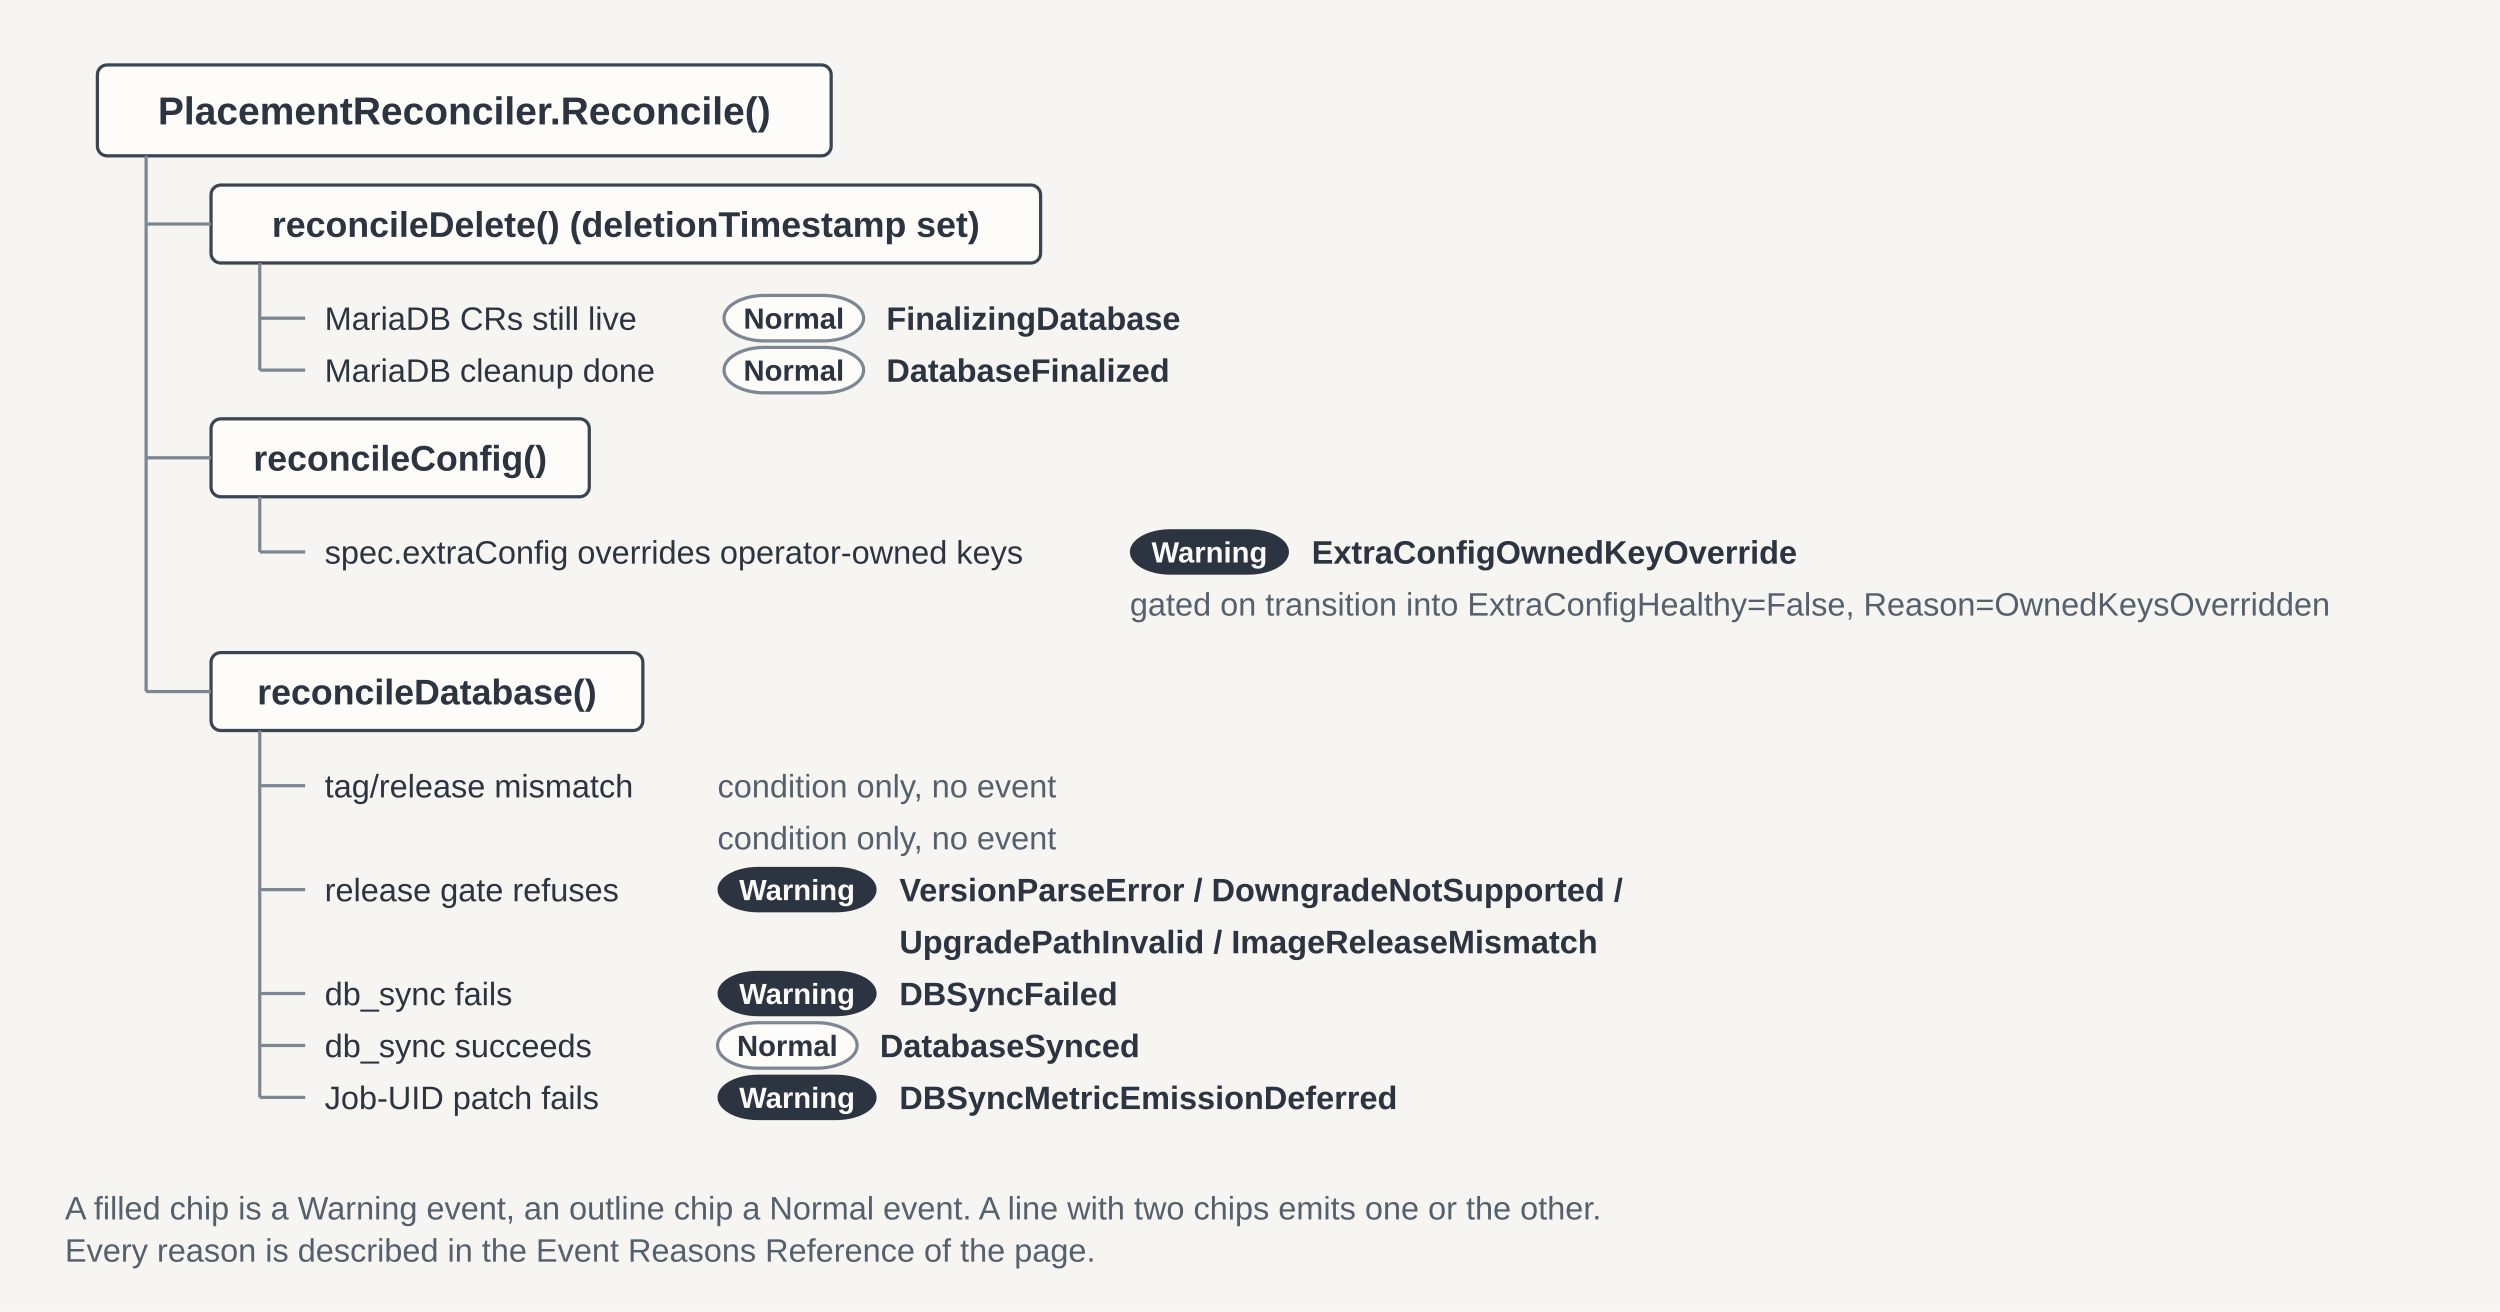
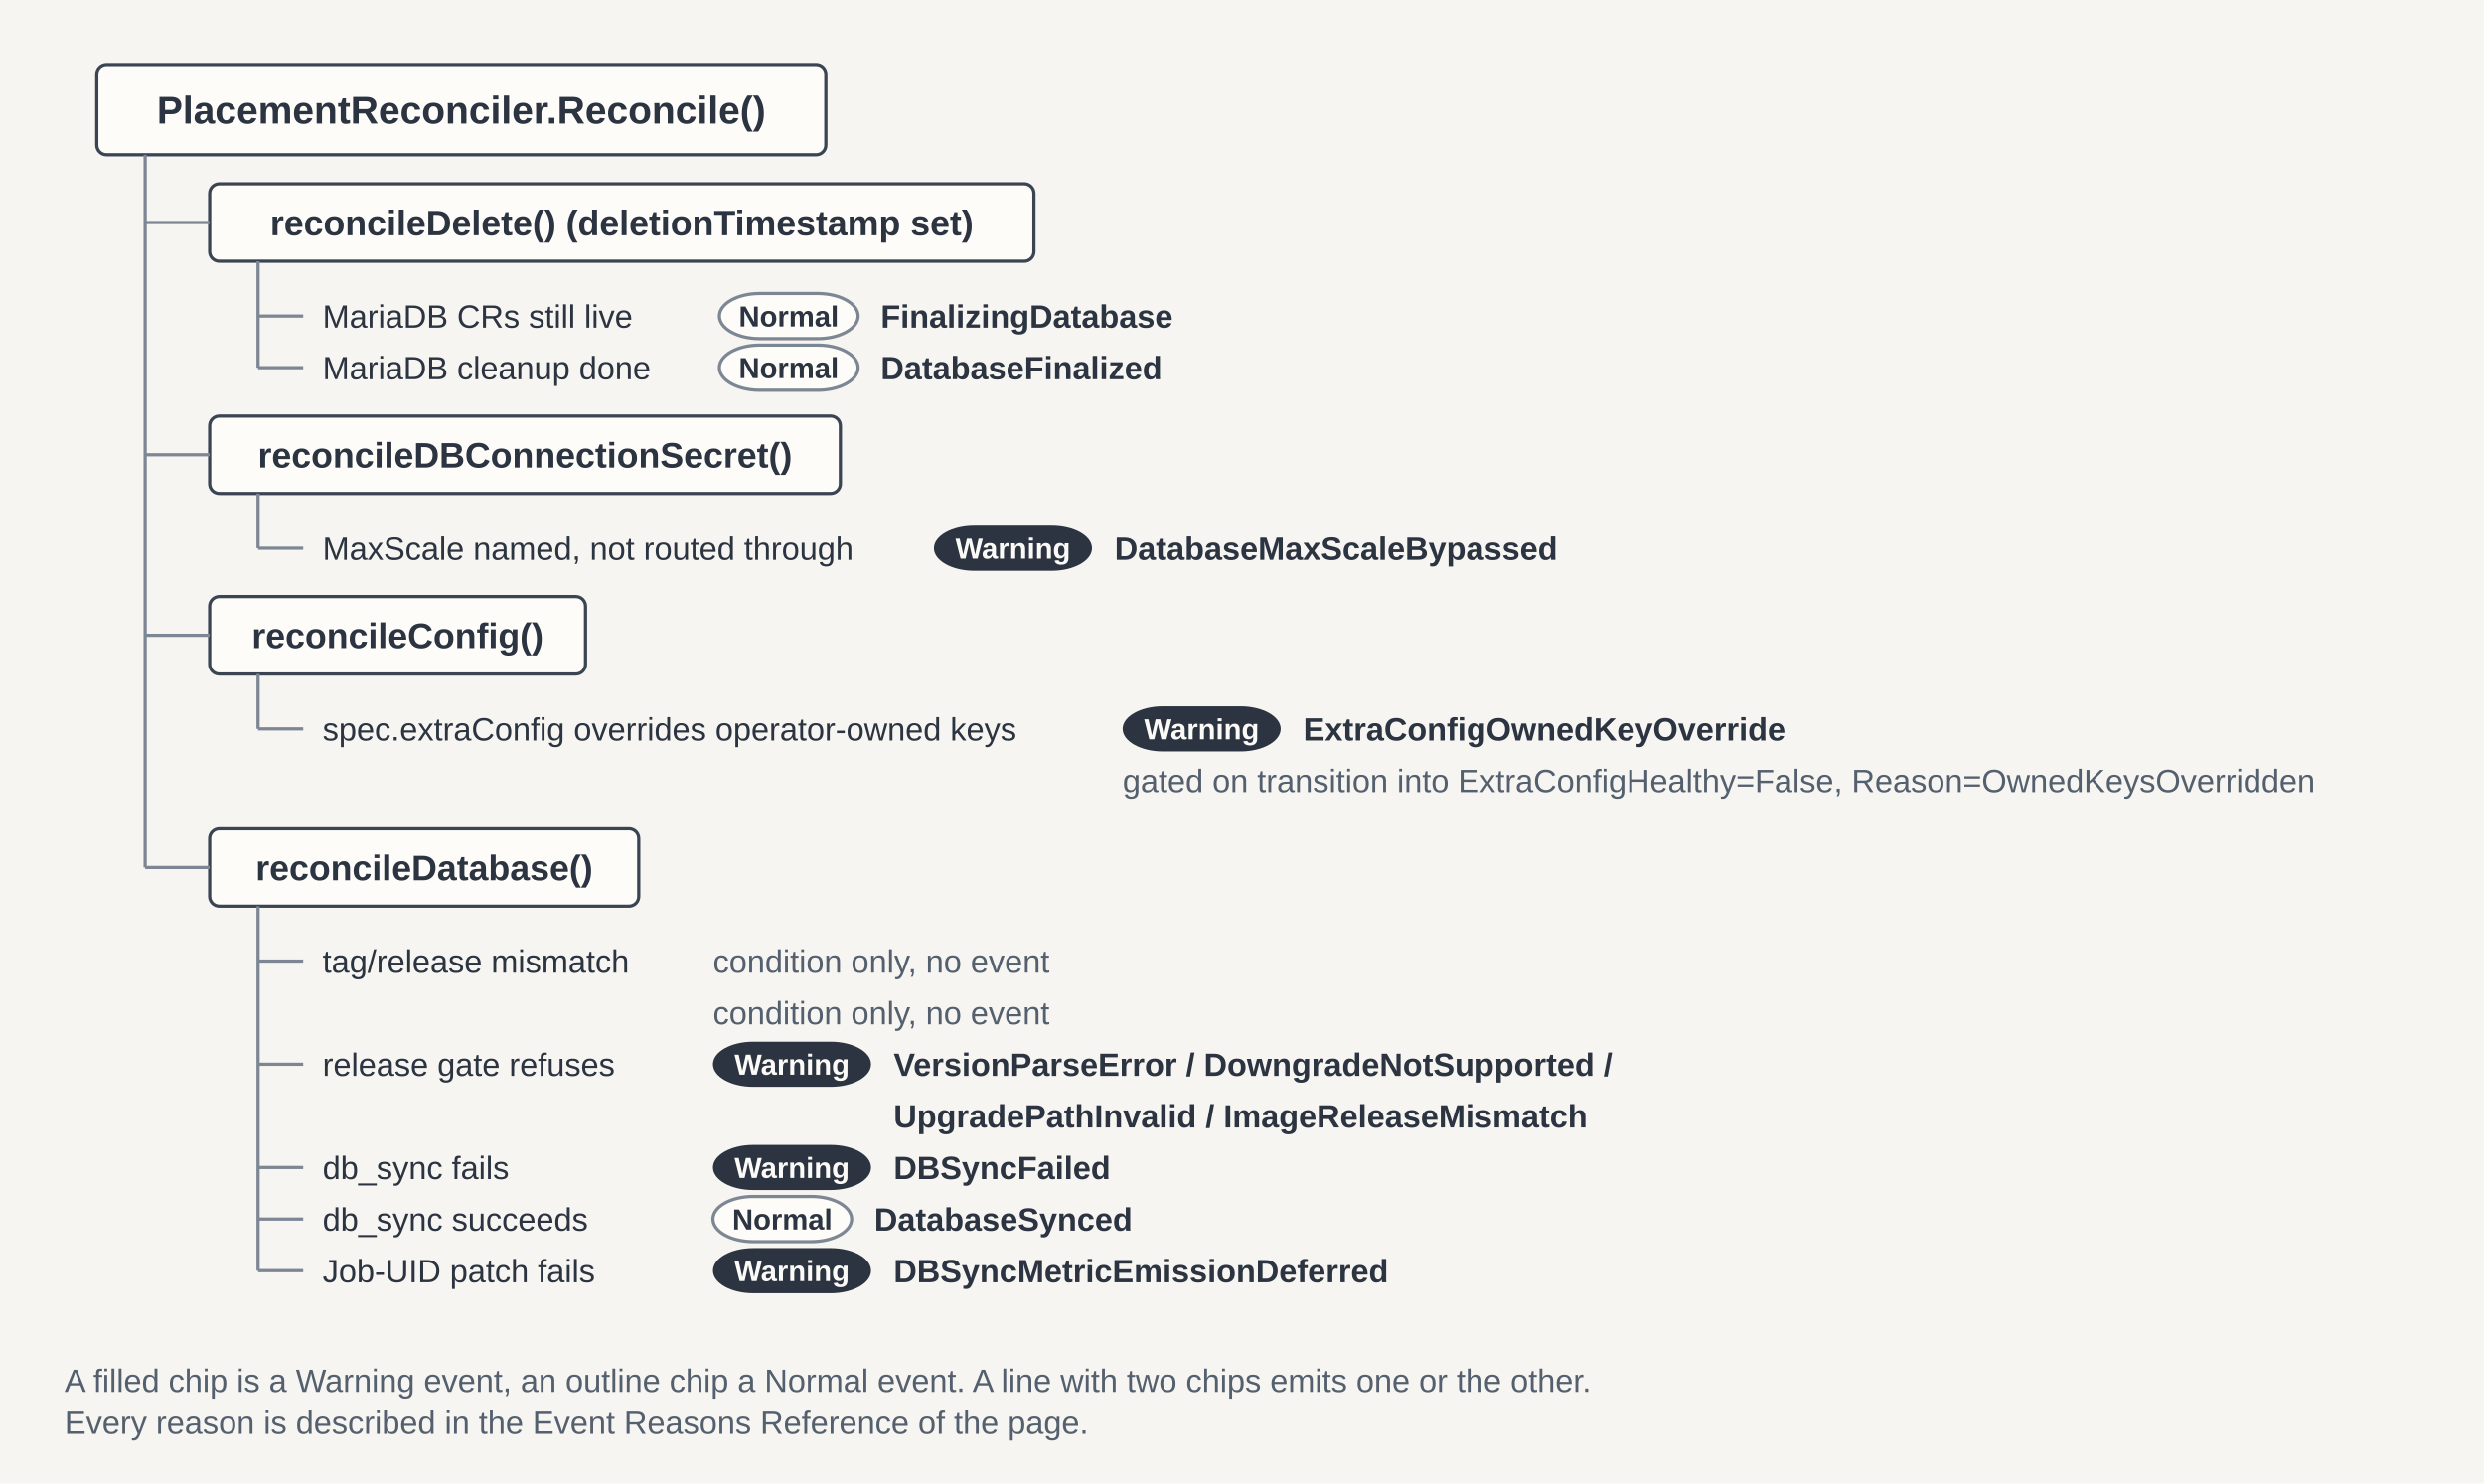
- <svg xmlns="http://www.w3.org/2000/svg" width="1540" height="808" viewBox="0 0 1540 808" font-family="'IBM Plex Sans', Arial, Helvetica, sans-serif" role="img" aria-label="Event flow of the Placement operator">
-   <rect width="1540" height="808" fill="#F6F5F1" />
+ <svg xmlns="http://www.w3.org/2000/svg" width="1540" height="920" viewBox="0 0 1540 920" font-family="'IBM Plex Sans', Arial, Helvetica, sans-serif" role="img" aria-label="Event flow of the Placement operator">
+   <rect width="1540" height="920" fill="#F6F5F1" />
  <rect x="60" y="40" width="452" height="56" rx="6" fill="#FDFCF9" stroke="#3A4452" stroke-width="2" />
  <text x="286" y="76.64" font-size="24" font-weight="700" fill="#2B3440" text-anchor="middle">PlacementReconciler.Reconcile()</text>
  <rect x="130" y="114" width="511" height="48" rx="6" fill="#FDFCF9" stroke="#3A4452" stroke-width="2" />
  <text x="385.5" y="145.92" font-size="22" font-weight="700" fill="#2B3440" text-anchor="middle">reconcileDelete() (deletionTimestamp set)</text>
  <polyline points="90,138 130,138" fill="none" stroke="#7D8794" stroke-width="2" />
  <polyline points="160,196 188,196" fill="none" stroke="#7D8794" stroke-width="2" />
  <text x="200" y="203.2" font-size="20" font-weight="400" fill="#2B3440">MariaDB CRs still live</text>
  <rect x="446" y="182" width="86" height="28" rx="25" fill="#FDFCF9" stroke="#7D8794" stroke-width="2" />
  <text x="489" y="202.48" font-size="18" font-weight="700" fill="#2B3440" text-anchor="middle">Normal</text>
  <text x="546" y="203.2" font-size="20" font-weight="700" fill="#2B3440">FinalizingDatabase</text>
  <polyline points="160,228 188,228" fill="none" stroke="#7D8794" stroke-width="2" />
  <text x="200" y="235.2" font-size="20" font-weight="400" fill="#2B3440">MariaDB cleanup done</text>
  <rect x="446" y="214" width="86" height="28" rx="25" fill="#FDFCF9" stroke="#7D8794" stroke-width="2" />
  <text x="489" y="234.48" font-size="18" font-weight="700" fill="#2B3440" text-anchor="middle">Normal</text>
  <text x="546" y="235.2" font-size="20" font-weight="700" fill="#2B3440">DatabaseFinalized</text>
  <polyline points="160,162 160,228" fill="none" stroke="#7D8794" stroke-width="2" />
-   <rect x="130" y="258" width="233" height="48" rx="6" fill="#FDFCF9" stroke="#3A4452" stroke-width="2" />
-   <text x="246.5" y="289.92" font-size="22" font-weight="700" fill="#2B3440" text-anchor="middle">reconcileConfig()</text>
+   <rect x="130" y="258" width="391" height="48" rx="6" fill="#FDFCF9" stroke="#3A4452" stroke-width="2" />
+   <text x="325.5" y="289.92" font-size="22" font-weight="700" fill="#2B3440" text-anchor="middle">reconcileDBConnectionSecret()</text>
  <polyline points="90,282 130,282" fill="none" stroke="#7D8794" stroke-width="2" />
  <polyline points="160,340 188,340" fill="none" stroke="#7D8794" stroke-width="2" />
-   <text x="200" y="347.2" font-size="20" font-weight="400" fill="#2B3440">spec.extraConfig overrides operator-owned keys</text>
-   <rect x="696" y="326" width="98" height="28" rx="25" fill="#2B3440" />
-   <text x="745" y="346.48" font-size="18" font-weight="700" fill="#FBFAF7" text-anchor="middle">Warning</text>
-   <text x="808" y="347.2" font-size="20" font-weight="700" fill="#2B3440">ExtraConfigOwnedKeyOverride</text>
-   <text x="696" y="379.2" font-size="20" font-weight="400" fill="#55606E">gated on transition into ExtraConfigHealthy=False, Reason=OwnedKeysOverridden</text>
+   <text x="200" y="347.2" font-size="20" font-weight="400" fill="#2B3440">MaxScale named, not routed through</text>
+   <rect x="579" y="326" width="98" height="28" rx="25" fill="#2B3440" />
+   <text x="628" y="346.48" font-size="18" font-weight="700" fill="#FBFAF7" text-anchor="middle">Warning</text>
+   <text x="691" y="347.2" font-size="20" font-weight="700" fill="#2B3440">DatabaseMaxScaleBypassed</text>
  <polyline points="160,306 160,340" fill="none" stroke="#7D8794" stroke-width="2" />
-   <rect x="130" y="402" width="266" height="48" rx="6" fill="#FDFCF9" stroke="#3A4452" stroke-width="2" />
-   <text x="263" y="433.92" font-size="22" font-weight="700" fill="#2B3440" text-anchor="middle">reconcileDatabase()</text>
-   <polyline points="90,426 130,426" fill="none" stroke="#7D8794" stroke-width="2" />
-   <polyline points="160,484 188,484" fill="none" stroke="#7D8794" stroke-width="2" />
-   <text x="200" y="491.2" font-size="20" font-weight="400" fill="#2B3440">tag/release mismatch</text>
-   <text x="442" y="491.2" font-size="20" font-weight="400" fill="#55606E">condition only, no event</text>
-   <text x="442" y="523.2" font-size="20" font-weight="400" fill="#55606E">condition only, no event</text>
-   <polyline points="160,548 188,548" fill="none" stroke="#7D8794" stroke-width="2" />
-   <text x="200" y="555.2" font-size="20" font-weight="400" fill="#2B3440">release gate refuses</text>
-   <rect x="442" y="534" width="98" height="28" rx="25" fill="#2B3440" />
-   <text x="491" y="554.48" font-size="18" font-weight="700" fill="#FBFAF7" text-anchor="middle">Warning</text>
-   <text x="554" y="555.2" font-size="20" font-weight="700" fill="#2B3440">VersionParseError / DowngradeNotSupported /</text>
-   <text x="554" y="587.2" font-size="20" font-weight="700" fill="#2B3440">UpgradePathInvalid / ImageReleaseMismatch</text>
-   <polyline points="160,612 188,612" fill="none" stroke="#7D8794" stroke-width="2" />
-   <text x="200" y="619.2" font-size="20" font-weight="400" fill="#2B3440">db_sync fails</text>
-   <rect x="442" y="598" width="98" height="28" rx="25" fill="#2B3440" />
-   <text x="491" y="618.48" font-size="18" font-weight="700" fill="#FBFAF7" text-anchor="middle">Warning</text>
-   <text x="554" y="619.2" font-size="20" font-weight="700" fill="#2B3440">DBSyncFailed</text>
-   <polyline points="160,644 188,644" fill="none" stroke="#7D8794" stroke-width="2" />
-   <text x="200" y="651.2" font-size="20" font-weight="400" fill="#2B3440">db_sync succeeds</text>
-   <rect x="442" y="630" width="86" height="28" rx="25" fill="#FDFCF9" stroke="#7D8794" stroke-width="2" />
-   <text x="485" y="650.48" font-size="18" font-weight="700" fill="#2B3440" text-anchor="middle">Normal</text>
-   <text x="542" y="651.2" font-size="20" font-weight="700" fill="#2B3440">DatabaseSynced</text>
-   <polyline points="160,676 188,676" fill="none" stroke="#7D8794" stroke-width="2" />
-   <text x="200" y="683.2" font-size="20" font-weight="400" fill="#2B3440">Job-UID patch fails</text>
-   <rect x="442" y="662" width="98" height="28" rx="25" fill="#2B3440" />
-   <text x="491" y="682.48" font-size="18" font-weight="700" fill="#FBFAF7" text-anchor="middle">Warning</text>
-   <text x="554" y="683.2" font-size="20" font-weight="700" fill="#2B3440">DBSyncMetricEmissionDeferred</text>
-   <polyline points="160,450 160,676" fill="none" stroke="#7D8794" stroke-width="2" />
-   <polyline points="90,96 90,426" fill="none" stroke="#7D8794" stroke-width="2" />
-   <text x="40" y="751.2" font-size="20" font-weight="400" fill="#55606E">A filled chip is a Warning event, an outline chip a Normal event. A line with two chips emits one or the other.</text>
-   <text x="40" y="777.2" font-size="20" font-weight="400" fill="#55606E">Every reason is described in the Event Reasons Reference of the page.</text>
+   <rect x="130" y="370" width="233" height="48" rx="6" fill="#FDFCF9" stroke="#3A4452" stroke-width="2" />
+   <text x="246.5" y="401.92" font-size="22" font-weight="700" fill="#2B3440" text-anchor="middle">reconcileConfig()</text>
+   <polyline points="90,394 130,394" fill="none" stroke="#7D8794" stroke-width="2" />
+   <polyline points="160,452 188,452" fill="none" stroke="#7D8794" stroke-width="2" />
+   <text x="200" y="459.2" font-size="20" font-weight="400" fill="#2B3440">spec.extraConfig overrides operator-owned keys</text>
+   <rect x="696" y="438" width="98" height="28" rx="25" fill="#2B3440" />
+   <text x="745" y="458.48" font-size="18" font-weight="700" fill="#FBFAF7" text-anchor="middle">Warning</text>
+   <text x="808" y="459.2" font-size="20" font-weight="700" fill="#2B3440">ExtraConfigOwnedKeyOverride</text>
+   <text x="696" y="491.2" font-size="20" font-weight="400" fill="#55606E">gated on transition into ExtraConfigHealthy=False, Reason=OwnedKeysOverridden</text>
+   <polyline points="160,418 160,452" fill="none" stroke="#7D8794" stroke-width="2" />
+   <rect x="130" y="514" width="266" height="48" rx="6" fill="#FDFCF9" stroke="#3A4452" stroke-width="2" />
+   <text x="263" y="545.92" font-size="22" font-weight="700" fill="#2B3440" text-anchor="middle">reconcileDatabase()</text>
+   <polyline points="90,538 130,538" fill="none" stroke="#7D8794" stroke-width="2" />
+   <polyline points="160,596 188,596" fill="none" stroke="#7D8794" stroke-width="2" />
+   <text x="200" y="603.2" font-size="20" font-weight="400" fill="#2B3440">tag/release mismatch</text>
+   <text x="442" y="603.2" font-size="20" font-weight="400" fill="#55606E">condition only, no event</text>
+   <text x="442" y="635.2" font-size="20" font-weight="400" fill="#55606E">condition only, no event</text>
+   <polyline points="160,660 188,660" fill="none" stroke="#7D8794" stroke-width="2" />
+   <text x="200" y="667.2" font-size="20" font-weight="400" fill="#2B3440">release gate refuses</text>
+   <rect x="442" y="646" width="98" height="28" rx="25" fill="#2B3440" />
+   <text x="491" y="666.48" font-size="18" font-weight="700" fill="#FBFAF7" text-anchor="middle">Warning</text>
+   <text x="554" y="667.2" font-size="20" font-weight="700" fill="#2B3440">VersionParseError / DowngradeNotSupported /</text>
+   <text x="554" y="699.2" font-size="20" font-weight="700" fill="#2B3440">UpgradePathInvalid / ImageReleaseMismatch</text>
+   <polyline points="160,724 188,724" fill="none" stroke="#7D8794" stroke-width="2" />
+   <text x="200" y="731.2" font-size="20" font-weight="400" fill="#2B3440">db_sync fails</text>
+   <rect x="442" y="710" width="98" height="28" rx="25" fill="#2B3440" />
+   <text x="491" y="730.48" font-size="18" font-weight="700" fill="#FBFAF7" text-anchor="middle">Warning</text>
+   <text x="554" y="731.2" font-size="20" font-weight="700" fill="#2B3440">DBSyncFailed</text>
+   <polyline points="160,756 188,756" fill="none" stroke="#7D8794" stroke-width="2" />
+   <text x="200" y="763.2" font-size="20" font-weight="400" fill="#2B3440">db_sync succeeds</text>
+   <rect x="442" y="742" width="86" height="28" rx="25" fill="#FDFCF9" stroke="#7D8794" stroke-width="2" />
+   <text x="485" y="762.48" font-size="18" font-weight="700" fill="#2B3440" text-anchor="middle">Normal</text>
+   <text x="542" y="763.2" font-size="20" font-weight="700" fill="#2B3440">DatabaseSynced</text>
+   <polyline points="160,788 188,788" fill="none" stroke="#7D8794" stroke-width="2" />
+   <text x="200" y="795.2" font-size="20" font-weight="400" fill="#2B3440">Job-UID patch fails</text>
+   <rect x="442" y="774" width="98" height="28" rx="25" fill="#2B3440" />
+   <text x="491" y="794.48" font-size="18" font-weight="700" fill="#FBFAF7" text-anchor="middle">Warning</text>
+   <text x="554" y="795.2" font-size="20" font-weight="700" fill="#2B3440">DBSyncMetricEmissionDeferred</text>
+   <polyline points="160,562 160,788" fill="none" stroke="#7D8794" stroke-width="2" />
+   <polyline points="90,96 90,538" fill="none" stroke="#7D8794" stroke-width="2" />
+   <text x="40" y="863.2" font-size="20" font-weight="400" fill="#55606E">A filled chip is a Warning event, an outline chip a Normal event. A line with two chips emits one or the other.</text>
+   <text x="40" y="889.2" font-size="20" font-weight="400" fill="#55606E">Every reason is described in the Event Reasons Reference of the page.</text>
</svg>
